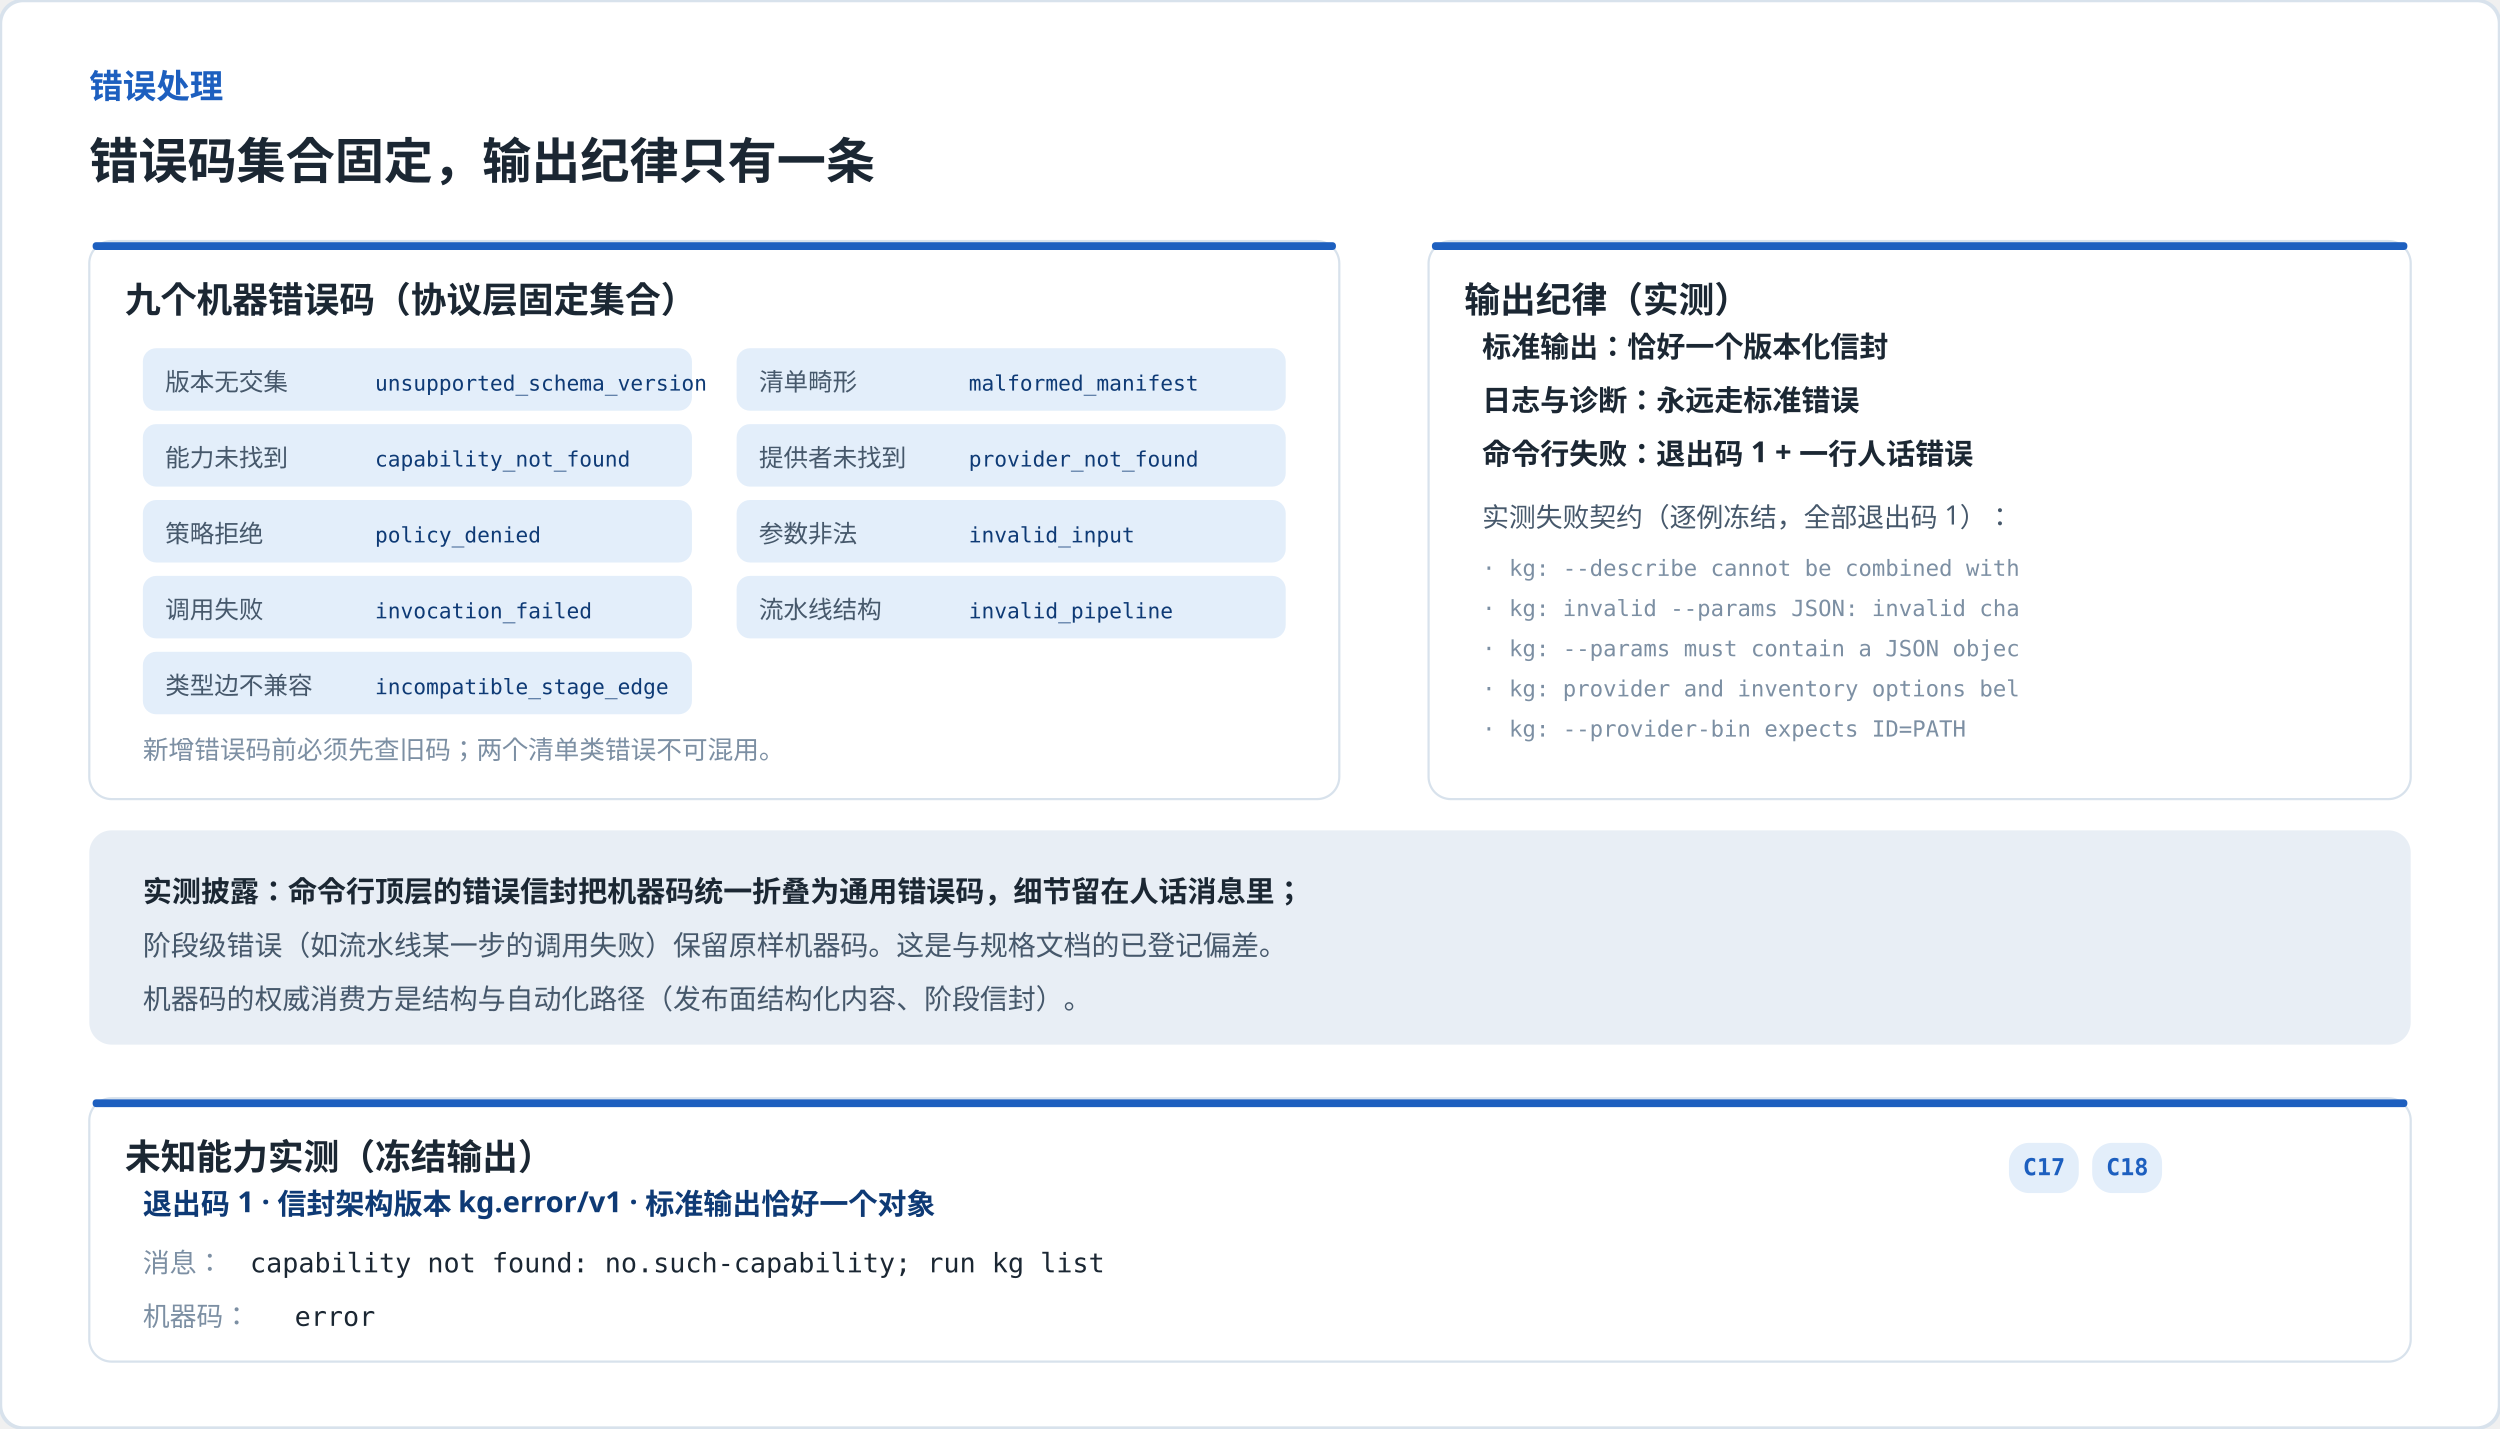
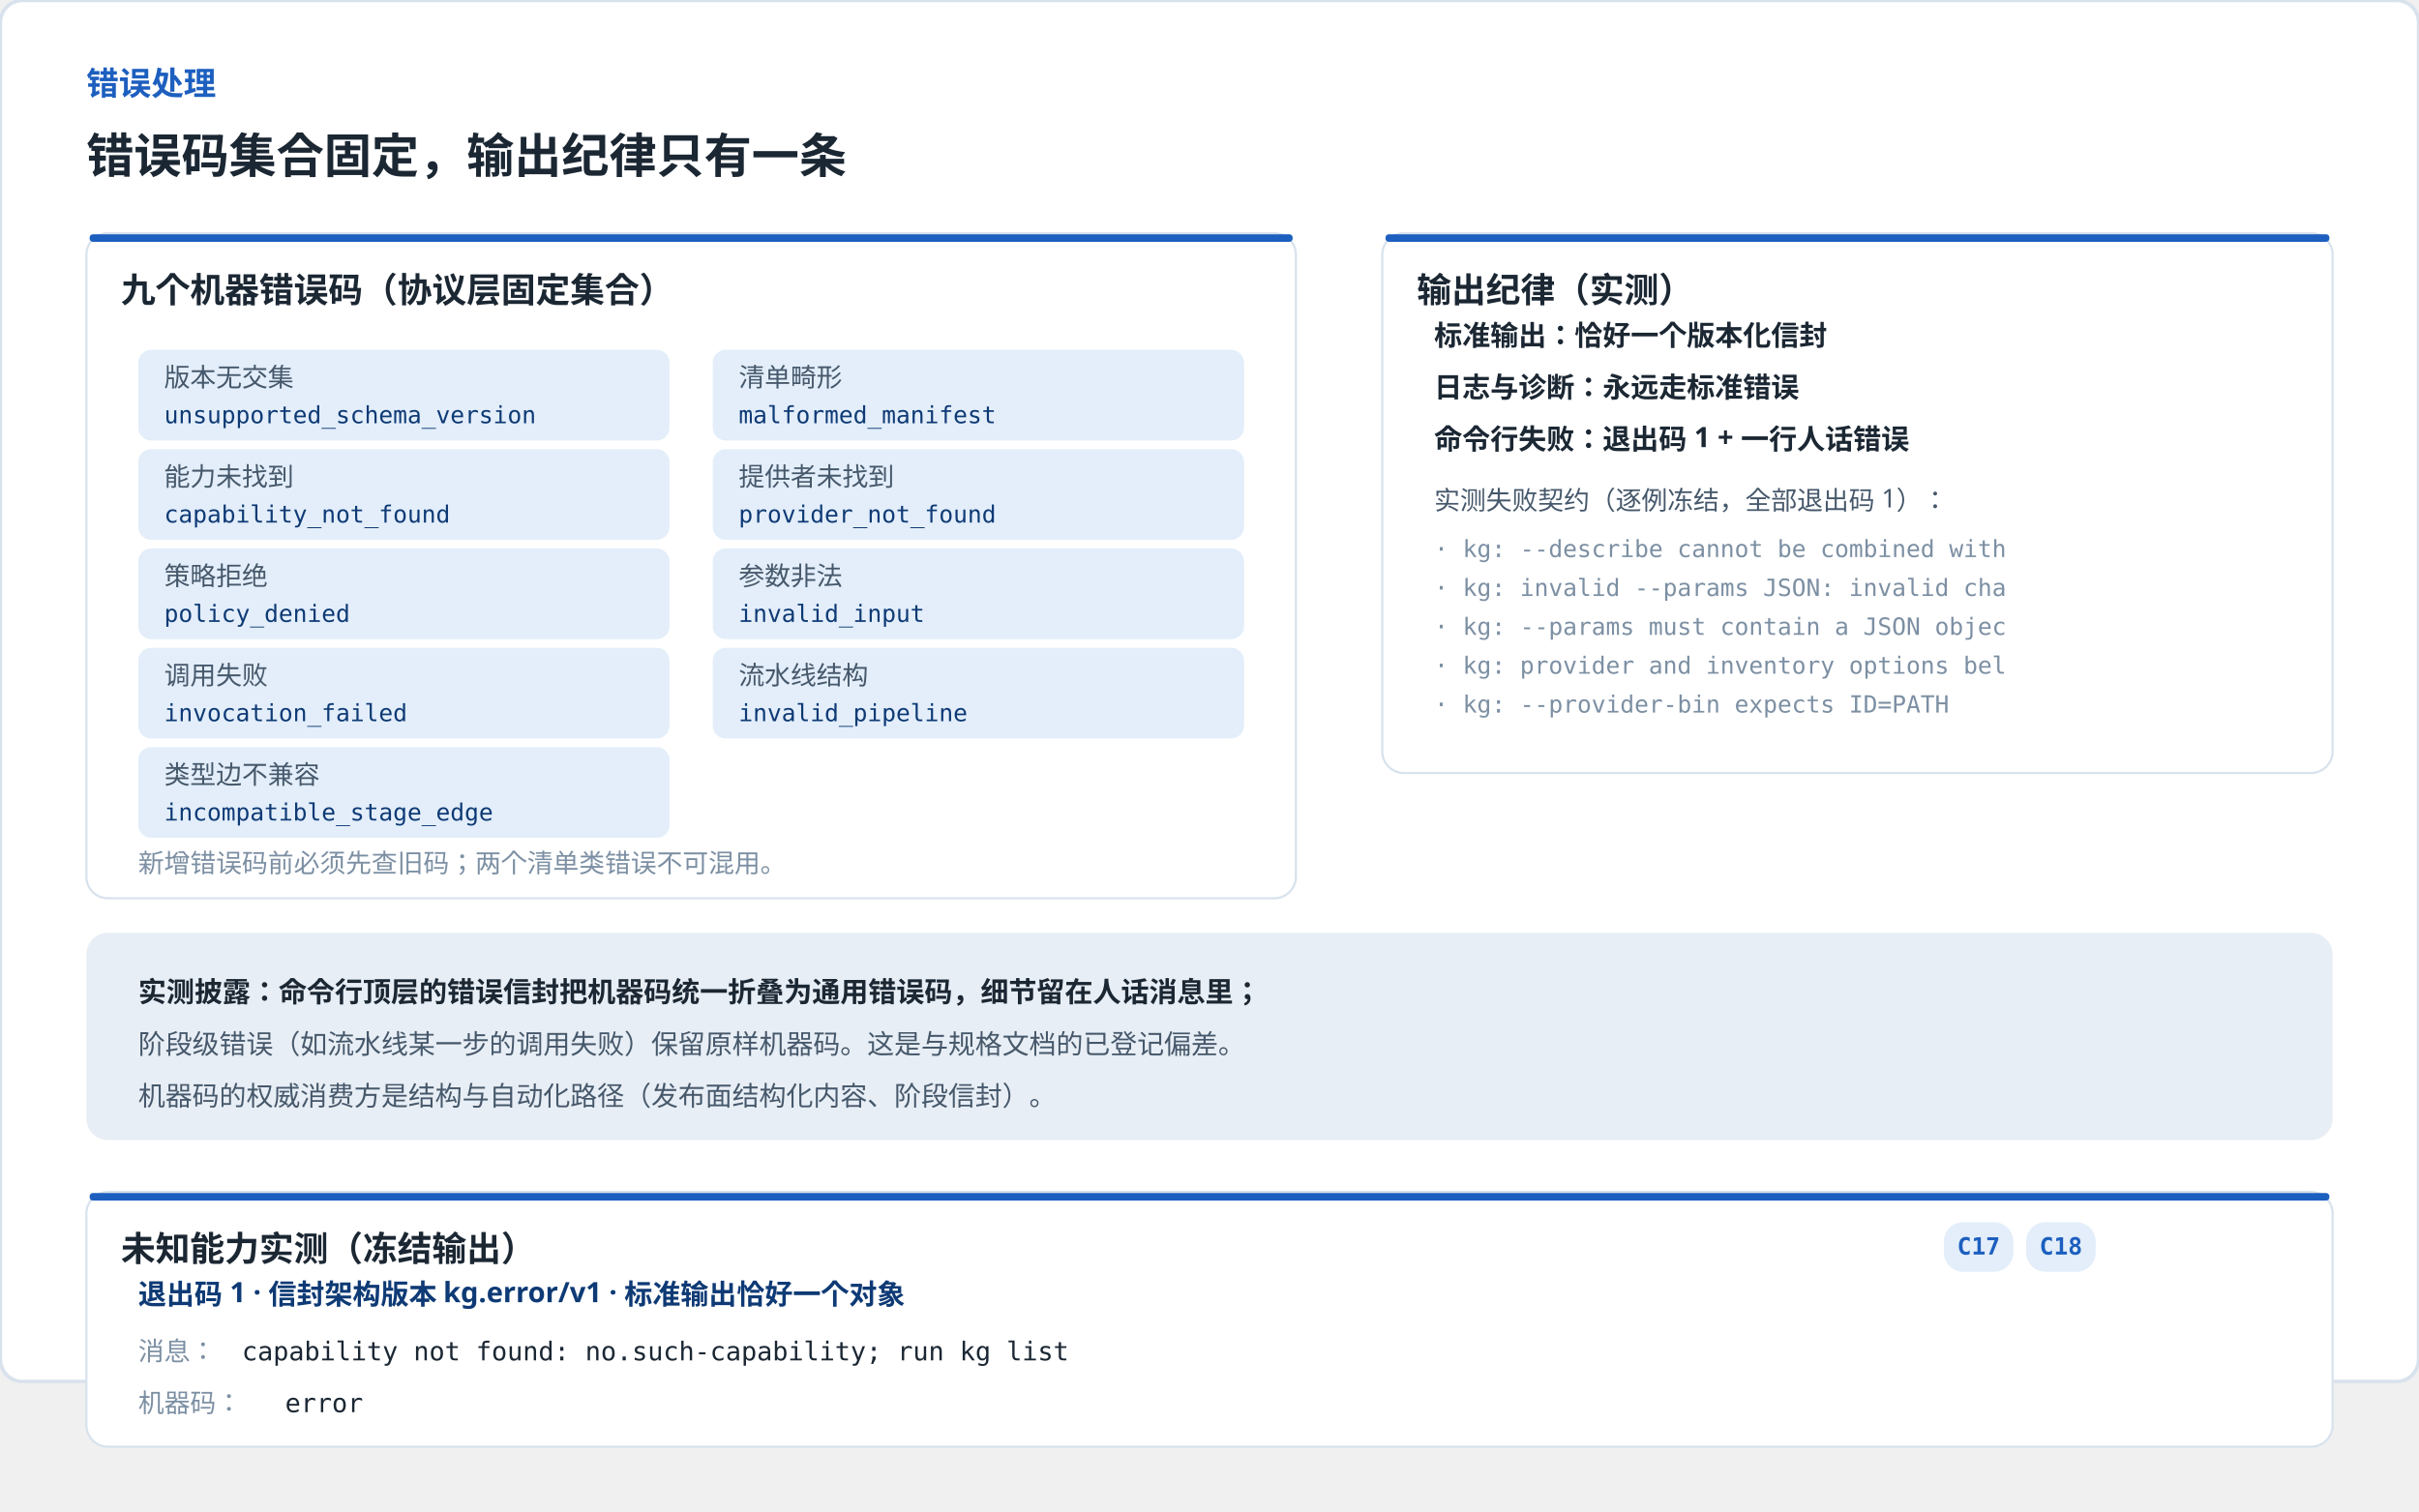
- <svg xmlns="http://www.w3.org/2000/svg" width="1120" height="640" viewBox="0 0 1120 640" role="img">
+ <svg xmlns="http://www.w3.org/2000/svg" width="1120" height="700" viewBox="0 0 1120 700" role="img">
  <g font-family="'PingFang SC','Hiragino Sans GB','Microsoft YaHei',sans-serif">
    <rect x="0" y="0" width="1120" height="640" rx="10" fill="#FFFFFF" stroke="#D8E2EC" stroke-width="1" />
    <rect x="0.5" y="0.5" width="1119" height="639" rx="10" fill="none" stroke="#D8E2EC" stroke-width="1" />
    <text x="40" y="44" font-size="15" fill="#1D5FBF" text-anchor="start" font-family="'PingFang SC','Hiragino Sans GB','Microsoft YaHei',sans-serif" font-weight="600">错误处理</text>
    <text x="40" y="80" font-size="22" fill="#1B2733" text-anchor="start" font-family="'PingFang SC','Hiragino Sans GB','Microsoft YaHei',sans-serif" font-weight="700">错误码集合固定，输出纪律只有一条</text>
-     <rect x="40" y="108" width="560" height="250" rx="10" fill="#FFFFFF" stroke="#D8E2EC" stroke-width="1" />
+     <rect x="40" y="108" width="560" height="308" rx="10" fill="#FFFFFF" stroke="#D8E2EC" stroke-width="1" />
    <rect x="41.5" y="108.5" width="557" height="3.5" rx="1.5" fill="#1D5FBF" />
    <text x="56" y="140" font-size="16" fill="#1B2733" text-anchor="start" font-family="'PingFang SC','Hiragino Sans GB','Microsoft YaHei',sans-serif" font-weight="700">九个机器错误码（协议层固定集合）</text>
-     <rect x="64" y="156" width="246" height="28" rx="6" fill="#E3EEFA" />
-     <text x="74" y="175" font-size="11" fill="#46586B" text-anchor="start" font-family="'PingFang SC','Hiragino Sans GB','Microsoft YaHei',sans-serif">版本无交集</text>
-     <text x="168" y="175" font-size="9.5" fill="#0E3A75" text-anchor="start" font-family="'SF Mono',Menlo,Consolas,'PingFang SC',monospace">unsupported_schema_version</text>
-     <rect x="330" y="156" width="246" height="28" rx="6" fill="#E3EEFA" />
-     <text x="340" y="175" font-size="11" fill="#46586B" text-anchor="start" font-family="'PingFang SC','Hiragino Sans GB','Microsoft YaHei',sans-serif">清单畸形</text>
-     <text x="434" y="175" font-size="9.5" fill="#0E3A75" text-anchor="start" font-family="'SF Mono',Menlo,Consolas,'PingFang SC',monospace">malformed_manifest</text>
-     <rect x="64" y="190" width="246" height="28" rx="6" fill="#E3EEFA" />
-     <text x="74" y="209" font-size="11" fill="#46586B" text-anchor="start" font-family="'PingFang SC','Hiragino Sans GB','Microsoft YaHei',sans-serif">能力未找到</text>
-     <text x="168" y="209" font-size="9.5" fill="#0E3A75" text-anchor="start" font-family="'SF Mono',Menlo,Consolas,'PingFang SC',monospace">capability_not_found</text>
-     <rect x="330" y="190" width="246" height="28" rx="6" fill="#E3EEFA" />
-     <text x="340" y="209" font-size="11" fill="#46586B" text-anchor="start" font-family="'PingFang SC','Hiragino Sans GB','Microsoft YaHei',sans-serif">提供者未找到</text>
-     <text x="434" y="209" font-size="9.5" fill="#0E3A75" text-anchor="start" font-family="'SF Mono',Menlo,Consolas,'PingFang SC',monospace">provider_not_found</text>
-     <rect x="64" y="224" width="246" height="28" rx="6" fill="#E3EEFA" />
-     <text x="74" y="243" font-size="11" fill="#46586B" text-anchor="start" font-family="'PingFang SC','Hiragino Sans GB','Microsoft YaHei',sans-serif">策略拒绝</text>
-     <text x="168" y="243" font-size="9.5" fill="#0E3A75" text-anchor="start" font-family="'SF Mono',Menlo,Consolas,'PingFang SC',monospace">policy_denied</text>
-     <rect x="330" y="224" width="246" height="28" rx="6" fill="#E3EEFA" />
-     <text x="340" y="243" font-size="11" fill="#46586B" text-anchor="start" font-family="'PingFang SC','Hiragino Sans GB','Microsoft YaHei',sans-serif">参数非法</text>
-     <text x="434" y="243" font-size="9.5" fill="#0E3A75" text-anchor="start" font-family="'SF Mono',Menlo,Consolas,'PingFang SC',monospace">invalid_input</text>
-     <rect x="64" y="258" width="246" height="28" rx="6" fill="#E3EEFA" />
-     <text x="74" y="277" font-size="11" fill="#46586B" text-anchor="start" font-family="'PingFang SC','Hiragino Sans GB','Microsoft YaHei',sans-serif">调用失败</text>
-     <text x="168" y="277" font-size="9.5" fill="#0E3A75" text-anchor="start" font-family="'SF Mono',Menlo,Consolas,'PingFang SC',monospace">invocation_failed</text>
-     <rect x="330" y="258" width="246" height="28" rx="6" fill="#E3EEFA" />
-     <text x="340" y="277" font-size="11" fill="#46586B" text-anchor="start" font-family="'PingFang SC','Hiragino Sans GB','Microsoft YaHei',sans-serif">流水线结构</text>
-     <text x="434" y="277" font-size="9.5" fill="#0E3A75" text-anchor="start" font-family="'SF Mono',Menlo,Consolas,'PingFang SC',monospace">invalid_pipeline</text>
-     <rect x="64" y="292" width="246" height="28" rx="6" fill="#E3EEFA" />
-     <text x="74" y="311" font-size="11" fill="#46586B" text-anchor="start" font-family="'PingFang SC','Hiragino Sans GB','Microsoft YaHei',sans-serif">类型边不兼容</text>
-     <text x="168" y="311" font-size="9.5" fill="#0E3A75" text-anchor="start" font-family="'SF Mono',Menlo,Consolas,'PingFang SC',monospace">incompatible_stage_edge</text>
-     <text x="64" y="340" font-size="11.5" fill="#7C8FA3" text-anchor="start" font-family="'PingFang SC','Hiragino Sans GB','Microsoft YaHei',sans-serif">新增错误码前必须先查旧码；两个清单类错误不可混用。</text>
+     <rect x="64" y="162" width="246" height="42" rx="6" fill="#E3EEFA" />
+     <text x="76" y="179" font-size="12" fill="#46586B" text-anchor="start" font-family="'PingFang SC','Hiragino Sans GB','Microsoft YaHei',sans-serif">版本无交集</text>
+     <text x="76" y="196" font-size="11" fill="#0E3A75" text-anchor="start" font-family="'SF Mono',Menlo,Consolas,'PingFang SC',monospace">unsupported_schema_version</text>
+     <rect x="330" y="162" width="246" height="42" rx="6" fill="#E3EEFA" />
+     <text x="342" y="179" font-size="12" fill="#46586B" text-anchor="start" font-family="'PingFang SC','Hiragino Sans GB','Microsoft YaHei',sans-serif">清单畸形</text>
+     <text x="342" y="196" font-size="11" fill="#0E3A75" text-anchor="start" font-family="'SF Mono',Menlo,Consolas,'PingFang SC',monospace">malformed_manifest</text>
+     <rect x="64" y="208" width="246" height="42" rx="6" fill="#E3EEFA" />
+     <text x="76" y="225" font-size="12" fill="#46586B" text-anchor="start" font-family="'PingFang SC','Hiragino Sans GB','Microsoft YaHei',sans-serif">能力未找到</text>
+     <text x="76" y="242" font-size="11" fill="#0E3A75" text-anchor="start" font-family="'SF Mono',Menlo,Consolas,'PingFang SC',monospace">capability_not_found</text>
+     <rect x="330" y="208" width="246" height="42" rx="6" fill="#E3EEFA" />
+     <text x="342" y="225" font-size="12" fill="#46586B" text-anchor="start" font-family="'PingFang SC','Hiragino Sans GB','Microsoft YaHei',sans-serif">提供者未找到</text>
+     <text x="342" y="242" font-size="11" fill="#0E3A75" text-anchor="start" font-family="'SF Mono',Menlo,Consolas,'PingFang SC',monospace">provider_not_found</text>
+     <rect x="64" y="254" width="246" height="42" rx="6" fill="#E3EEFA" />
+     <text x="76" y="271" font-size="12" fill="#46586B" text-anchor="start" font-family="'PingFang SC','Hiragino Sans GB','Microsoft YaHei',sans-serif">策略拒绝</text>
+     <text x="76" y="288" font-size="11" fill="#0E3A75" text-anchor="start" font-family="'SF Mono',Menlo,Consolas,'PingFang SC',monospace">policy_denied</text>
+     <rect x="330" y="254" width="246" height="42" rx="6" fill="#E3EEFA" />
+     <text x="342" y="271" font-size="12" fill="#46586B" text-anchor="start" font-family="'PingFang SC','Hiragino Sans GB','Microsoft YaHei',sans-serif">参数非法</text>
+     <text x="342" y="288" font-size="11" fill="#0E3A75" text-anchor="start" font-family="'SF Mono',Menlo,Consolas,'PingFang SC',monospace">invalid_input</text>
+     <rect x="64" y="300" width="246" height="42" rx="6" fill="#E3EEFA" />
+     <text x="76" y="317" font-size="12" fill="#46586B" text-anchor="start" font-family="'PingFang SC','Hiragino Sans GB','Microsoft YaHei',sans-serif">调用失败</text>
+     <text x="76" y="334" font-size="11" fill="#0E3A75" text-anchor="start" font-family="'SF Mono',Menlo,Consolas,'PingFang SC',monospace">invocation_failed</text>
+     <rect x="330" y="300" width="246" height="42" rx="6" fill="#E3EEFA" />
+     <text x="342" y="317" font-size="12" fill="#46586B" text-anchor="start" font-family="'PingFang SC','Hiragino Sans GB','Microsoft YaHei',sans-serif">流水线结构</text>
+     <text x="342" y="334" font-size="11" fill="#0E3A75" text-anchor="start" font-family="'SF Mono',Menlo,Consolas,'PingFang SC',monospace">invalid_pipeline</text>
+     <rect x="64" y="346" width="246" height="42" rx="6" fill="#E3EEFA" />
+     <text x="76" y="363" font-size="12" fill="#46586B" text-anchor="start" font-family="'PingFang SC','Hiragino Sans GB','Microsoft YaHei',sans-serif">类型边不兼容</text>
+     <text x="76" y="380" font-size="11" fill="#0E3A75" text-anchor="start" font-family="'SF Mono',Menlo,Consolas,'PingFang SC',monospace">incompatible_stage_edge</text>
+     <text x="64" y="404" font-size="12" fill="#7C8FA3" text-anchor="start" font-family="'PingFang SC','Hiragino Sans GB','Microsoft YaHei',sans-serif">新增错误码前必须先查旧码；两个清单类错误不可混用。</text>
    <rect x="640" y="108" width="440" height="250" rx="10" fill="#FFFFFF" stroke="#D8E2EC" stroke-width="1" />
    <rect x="641.5" y="108.5" width="437" height="3.5" rx="1.5" fill="#1D5FBF" />
    <text x="656" y="140" font-size="16" fill="#1B2733" text-anchor="start" font-family="'PingFang SC','Hiragino Sans GB','Microsoft YaHei',sans-serif" font-weight="700">输出纪律（实测）</text>
    <text x="664" y="160" font-size="13" fill="#1B2733" text-anchor="start" font-family="'PingFang SC','Hiragino Sans GB','Microsoft YaHei',sans-serif" font-weight="700">标准输出：恰好一个版本化信封</text>
    <text x="664" y="184" font-size="13" fill="#1B2733" text-anchor="start" font-family="'PingFang SC','Hiragino Sans GB','Microsoft YaHei',sans-serif" font-weight="700">日志与诊断：永远走标准错误</text>
    <text x="664" y="208" font-size="13" fill="#1B2733" text-anchor="start" font-family="'PingFang SC','Hiragino Sans GB','Microsoft YaHei',sans-serif" font-weight="700">命令行失败：退出码 1 + 一行人话错误</text>
    <text x="664" y="236" font-size="12" fill="#46586B" text-anchor="start" font-family="'PingFang SC','Hiragino Sans GB','Microsoft YaHei',sans-serif">实测失败契约（逐例冻结，全部退出码 1）：</text>
-     <text x="664" y="258" font-size="10" fill="#7C8FA3" text-anchor="start" font-family="'SF Mono',Menlo,Consolas,'PingFang SC',monospace">· kg: --describe cannot be combined with</text>
-     <text x="664" y="276" font-size="10" fill="#7C8FA3" text-anchor="start" font-family="'SF Mono',Menlo,Consolas,'PingFang SC',monospace">· kg: invalid --params JSON: invalid cha</text>
-     <text x="664" y="294" font-size="10" fill="#7C8FA3" text-anchor="start" font-family="'SF Mono',Menlo,Consolas,'PingFang SC',monospace">· kg: --params must contain a JSON objec</text>
-     <text x="664" y="312" font-size="10" fill="#7C8FA3" text-anchor="start" font-family="'SF Mono',Menlo,Consolas,'PingFang SC',monospace">· kg: provider and inventory options bel</text>
-     <text x="664" y="330" font-size="10" fill="#7C8FA3" text-anchor="start" font-family="'SF Mono',Menlo,Consolas,'PingFang SC',monospace">· kg: --provider-bin expects ID=PATH</text>
-     <rect x="40" y="372" width="1040" height="96" rx="10" fill="#E8EEF5" />
-     <text x="64" y="404" font-size="13" fill="#1B2733" text-anchor="start" font-family="'PingFang SC','Hiragino Sans GB','Microsoft YaHei',sans-serif" font-weight="600">实测披露：命令行顶层的错误信封把机器码统一折叠为通用错误码，细节留在人话消息里；</text>
-     <text x="64" y="428" font-size="12.5" fill="#46586B" text-anchor="start" font-family="'PingFang SC','Hiragino Sans GB','Microsoft YaHei',sans-serif">阶段级错误（如流水线某一步的调用失败）保留原样机器码。这是与规格文档的已登记偏差。</text>
-     <text x="64" y="452" font-size="12.5" fill="#46586B" text-anchor="start" font-family="'PingFang SC','Hiragino Sans GB','Microsoft YaHei',sans-serif">机器码的权威消费方是结构与自动化路径（发布面结构化内容、阶段信封）。</text>
-     <rect x="40" y="492" width="1040" height="118" rx="10" fill="#FFFFFF" stroke="#D8E2EC" stroke-width="1" />
-     <rect x="41.5" y="492.5" width="1037" height="3.5" rx="1.5" fill="#1D5FBF" />
-     <text x="56" y="524" font-size="16" fill="#1B2733" text-anchor="start" font-family="'PingFang SC','Hiragino Sans GB','Microsoft YaHei',sans-serif" font-weight="700">未知能力实测（冻结输出）</text>
-     <text x="64" y="544" font-size="13" fill="#0E3A75" text-anchor="start" font-family="'PingFang SC','Hiragino Sans GB','Microsoft YaHei',sans-serif" font-weight="600">退出码 1 · 信封架构版本 kg.error/v1 · 标准输出恰好一个对象</text>
-     <text x="64" y="570" font-size="12" fill="#7C8FA3" text-anchor="start" font-family="'PingFang SC','Hiragino Sans GB','Microsoft YaHei',sans-serif">消息：</text>
-     <text x="112" y="570" font-size="12" fill="#1B2733" text-anchor="start" font-family="'SF Mono',Menlo,Consolas,'PingFang SC',monospace">capability not found: no.such-capability; run kg list</text>
-     <text x="64" y="594" font-size="12" fill="#7C8FA3" text-anchor="start" font-family="'PingFang SC','Hiragino Sans GB','Microsoft YaHei',sans-serif">机器码：</text>
-     <text x="132" y="594" font-size="12" fill="#1B2733" text-anchor="start" font-family="'SF Mono',Menlo,Consolas,'PingFang SC',monospace">error</text>
-     <rect x="900" y="512" width="31.3" height="22.5" rx="9" fill="#E3EEFA" />
-     <text x="915.7" y="526.5" font-size="10.5" fill="#1D5FBF" text-anchor="middle" font-family="'SF Mono',Menlo,Consolas,'PingFang SC',monospace" font-weight="600">C17</text>
-     <rect x="937.3" y="512" width="31.3" height="22.5" rx="9" fill="#E3EEFA" />
-     <text x="953" y="526.5" font-size="10.5" fill="#1D5FBF" text-anchor="middle" font-family="'SF Mono',Menlo,Consolas,'PingFang SC',monospace" font-weight="600">C18</text>
+     <text x="664" y="258" font-size="11" fill="#7C8FA3" text-anchor="start" font-family="'SF Mono',Menlo,Consolas,'PingFang SC',monospace">· kg: --describe cannot be combined with</text>
+     <text x="664" y="276" font-size="11" fill="#7C8FA3" text-anchor="start" font-family="'SF Mono',Menlo,Consolas,'PingFang SC',monospace">· kg: invalid --params JSON: invalid cha</text>
+     <text x="664" y="294" font-size="11" fill="#7C8FA3" text-anchor="start" font-family="'SF Mono',Menlo,Consolas,'PingFang SC',monospace">· kg: --params must contain a JSON objec</text>
+     <text x="664" y="312" font-size="11" fill="#7C8FA3" text-anchor="start" font-family="'SF Mono',Menlo,Consolas,'PingFang SC',monospace">· kg: provider and inventory options bel</text>
+     <text x="664" y="330" font-size="11" fill="#7C8FA3" text-anchor="start" font-family="'SF Mono',Menlo,Consolas,'PingFang SC',monospace">· kg: --provider-bin expects ID=PATH</text>
+     <rect x="40" y="432" width="1040" height="96" rx="10" fill="#E8EEF5" />
+     <text x="64" y="464" font-size="13" fill="#1B2733" text-anchor="start" font-family="'PingFang SC','Hiragino Sans GB','Microsoft YaHei',sans-serif" font-weight="600">实测披露：命令行顶层的错误信封把机器码统一折叠为通用错误码，细节留在人话消息里；</text>
+     <text x="64" y="488" font-size="12.5" fill="#46586B" text-anchor="start" font-family="'PingFang SC','Hiragino Sans GB','Microsoft YaHei',sans-serif">阶段级错误（如流水线某一步的调用失败）保留原样机器码。这是与规格文档的已登记偏差。</text>
+     <text x="64" y="512" font-size="12.5" fill="#46586B" text-anchor="start" font-family="'PingFang SC','Hiragino Sans GB','Microsoft YaHei',sans-serif">机器码的权威消费方是结构与自动化路径（发布面结构化内容、阶段信封）。</text>
+     <rect x="40" y="552" width="1040" height="118" rx="10" fill="#FFFFFF" stroke="#D8E2EC" stroke-width="1" />
+     <rect x="41.5" y="552.5" width="1037" height="3.5" rx="1.5" fill="#1D5FBF" />
+     <text x="56" y="584" font-size="16" fill="#1B2733" text-anchor="start" font-family="'PingFang SC','Hiragino Sans GB','Microsoft YaHei',sans-serif" font-weight="700">未知能力实测（冻结输出）</text>
+     <text x="64" y="604" font-size="13" fill="#0E3A75" text-anchor="start" font-family="'PingFang SC','Hiragino Sans GB','Microsoft YaHei',sans-serif" font-weight="600">退出码 1 · 信封架构版本 kg.error/v1 · 标准输出恰好一个对象</text>
+     <text x="64" y="630" font-size="12" fill="#7C8FA3" text-anchor="start" font-family="'PingFang SC','Hiragino Sans GB','Microsoft YaHei',sans-serif">消息：</text>
+     <text x="112" y="630" font-size="12" fill="#1B2733" text-anchor="start" font-family="'SF Mono',Menlo,Consolas,'PingFang SC',monospace">capability not found: no.such-capability; run kg list</text>
+     <text x="64" y="654" font-size="12" fill="#7C8FA3" text-anchor="start" font-family="'PingFang SC','Hiragino Sans GB','Microsoft YaHei',sans-serif">机器码：</text>
+     <text x="132" y="654" font-size="12" fill="#1B2733" text-anchor="start" font-family="'SF Mono',Menlo,Consolas,'PingFang SC',monospace">error</text>
+     <rect x="900" y="566" width="32.2" height="23" rx="9" fill="#E3EEFA" />
+     <text x="916.1" y="581" font-size="11" fill="#1D5FBF" text-anchor="middle" font-family="'SF Mono',Menlo,Consolas,'PingFang SC',monospace" font-weight="600">C17</text>
+     <rect x="938.1" y="566" width="32.2" height="23" rx="9" fill="#E3EEFA" />
+     <text x="954.2" y="581" font-size="11" fill="#1D5FBF" text-anchor="middle" font-family="'SF Mono',Menlo,Consolas,'PingFang SC',monospace" font-weight="600">C18</text>
  </g>
</svg>
